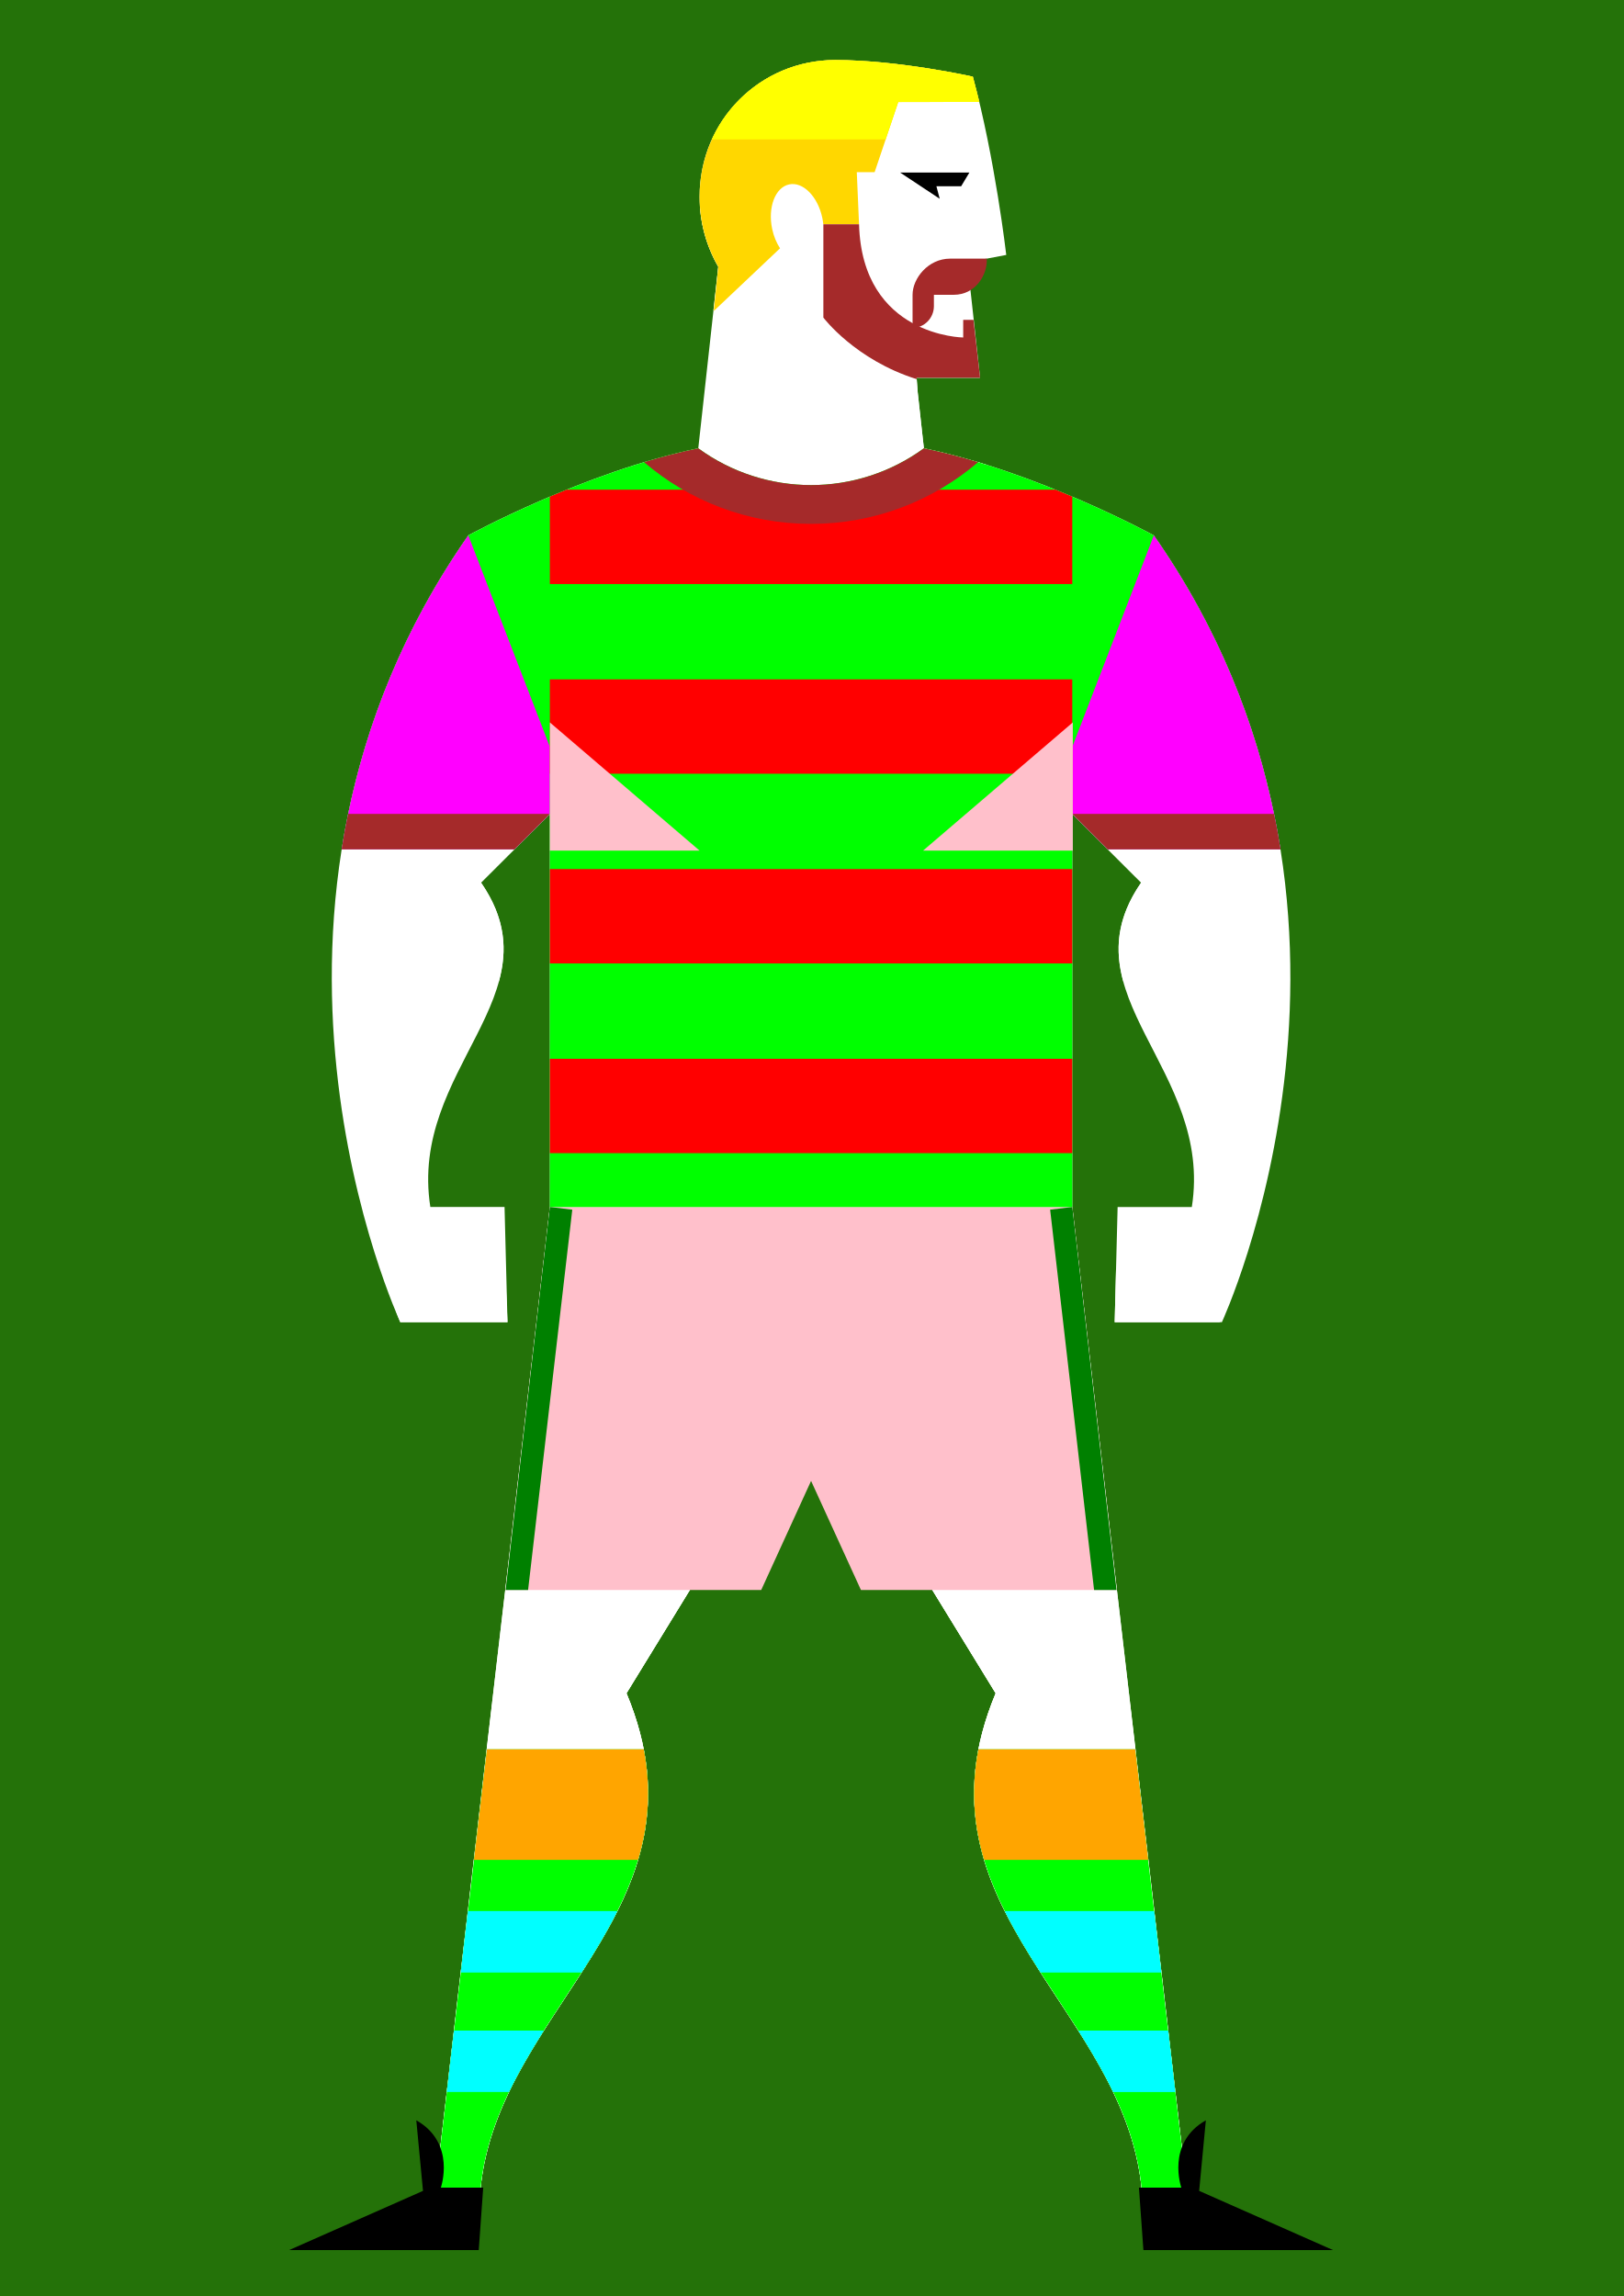
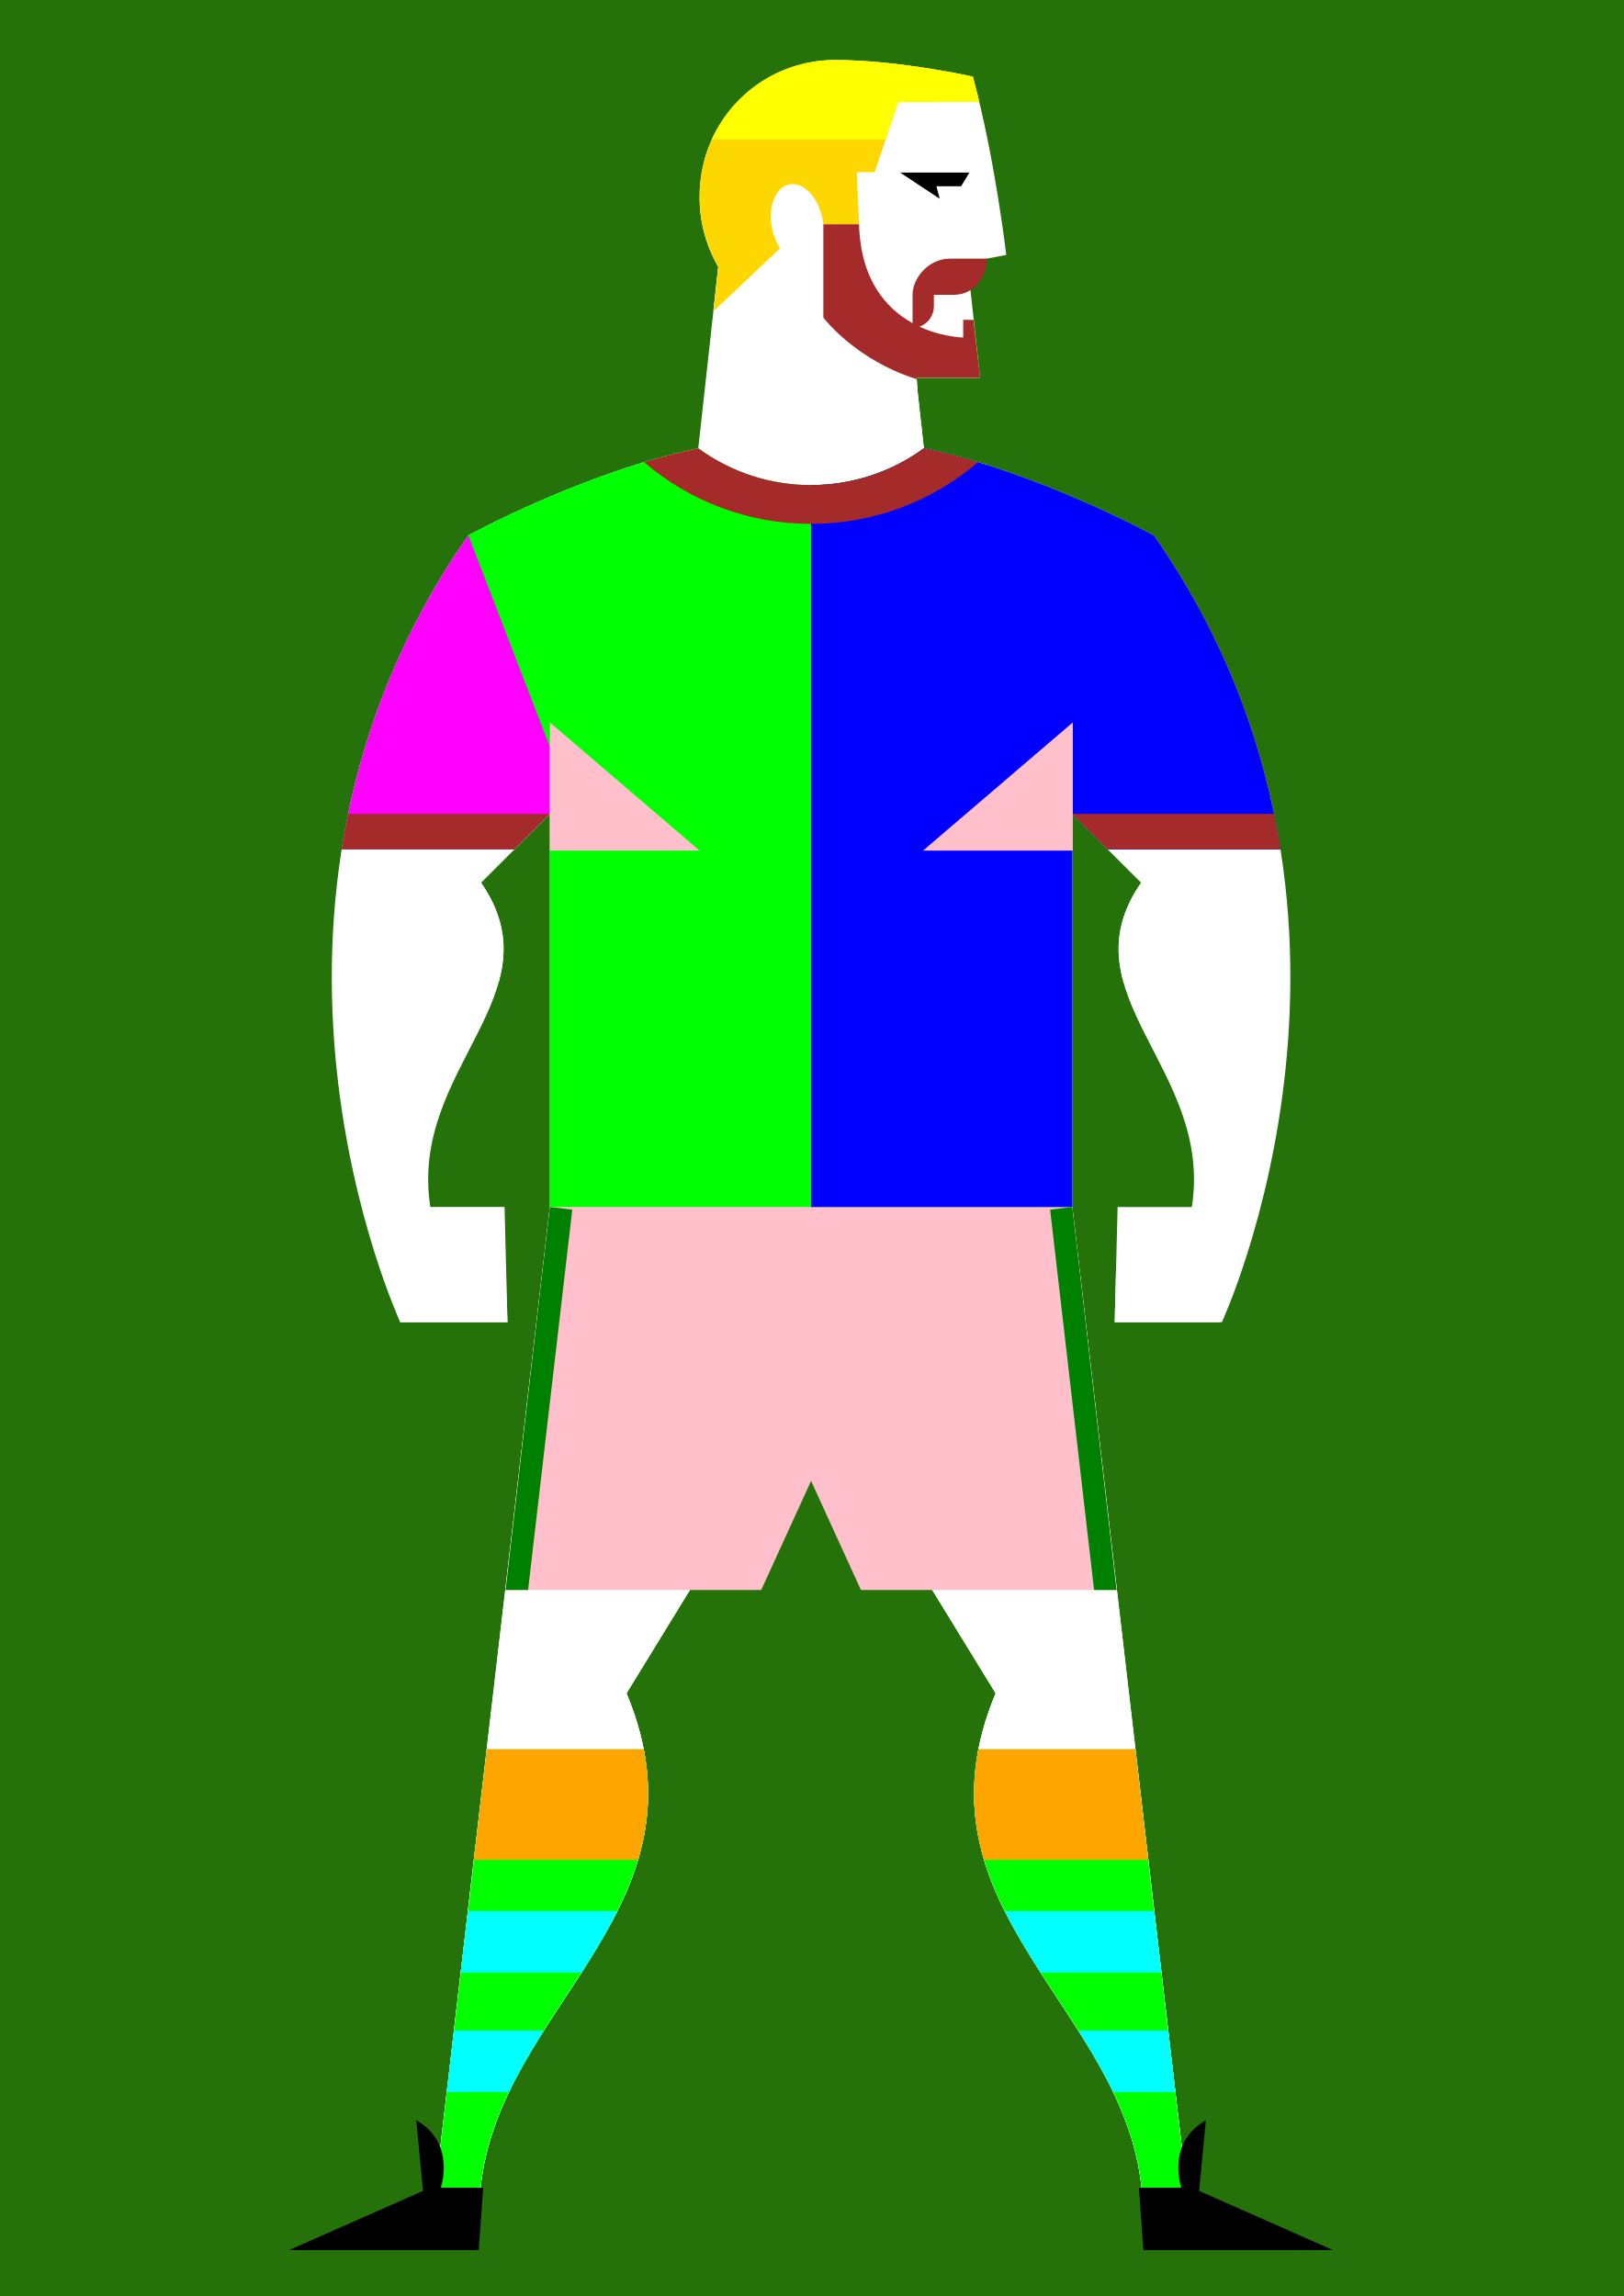
<svg xmlns="http://www.w3.org/2000/svg" version="1.1" x="0px" y="0px" viewBox="0 0 841.89 1190.55" style="enable-background:new 0 0 841.89 1190.55;" xml:space="preserve">
  <style type="text/css">
	.st0{fill:#247209;}
	
	.st3{fill:#C69C6D;}
	
	.st5{opacity:0.75;fill:#A67C52;}
</style>
  <switch>
    <g>
      <g id="Background">
        <path class="st0" d="M842.57-9.38H4.11c-6.6,0-12,5.4-12,12v1178.94c0,6.6,5.4,12,12,12h838.46c6.6,0,12-5.4,12-12V2.62     C854.57-3.98,849.17-9.38,842.57-9.38z" />
      </g>
      <g id="Body" fill="white">
        <path d="M598.2,277.61c0,0-60.36-33.06-119.22-45.15l-3.19-28.96l-0.58-7.66h32.91l-6.57-59.82l20.14-3.83     c0,0-5.79-50.14-17.32-92.45c0,0-38.47-8.62-71.31-8.62c-38.86,0-70.37,31.2-70.37,70.87c0,13.27,3.55,25.68,9.7,36.34     l-10.37,94.12c-58.86,12.09-119.22,45.15-119.22,45.15c-135.11,193.46-35.27,407.98-35.27,407.98h1.16h54.42l-1.53-59.72h-38.47     c-11.26-71.83,66.62-109.8,26.27-168.22l35.7-35.63v203.85l0,0h101.79h1.16h64.95h1.16h101.79l0,0V422.02l35.7,35.63     c-40.34,58.42,37.53,96.39,26.27,168.22h-38.47l-1.53,59.72h54.42h1.16C633.47,685.59,733.31,471.06,598.2,277.61z" />
        <line x1="370.1" y1="160.83" x2="370.1" y2="160.83" />
        <path d="M555.93,625.87H420.5H285.07l-59.73,512.71h23.46c6.57-96.98,123.14-147.71,76-260.57l95.7-156.03     l95.7,156.03c-47.14,112.85,69.43,163.59,76,260.57h23.46L555.93,625.87z" />
        <path d="M555.93,625.87H420.5H285.07l-59.73,512.71h23.46c6.57-96.98,123.14-147.71,76-260.57l95.7-156.03     l95.7,156.03c-47.14,112.85,69.43,163.59,76,260.57h23.46L555.93,625.87z" />
        <g>
          <path class="st2" d="M324.8,878.01L324.8,878.01l53.24-86.8l-30.72-7.94c0,0,1.88,77.57-63.8,77.57v22.98h-28.33l-29.84,254.75      h23.46c0.08-1.14,0.18-2.27,0.29-3.4C258.11,1040.41,371.38,989.54,324.8,878.01z" />
          <path class="st2" d="M585.82,883.83h-28.33v-22.98c-65.68,0-63.8-77.57-63.8-77.57l-30.72,7.94l53.24,86.8v0      c-46.58,111.52,66.69,162.39,75.71,257.16c0.11,1.13,0.22,2.27,0.29,3.4h23.46L585.82,883.83z" />
        </g>
        <path class="st4" d="M483.47,186.13c11.34-80.56-56.61-77.33-56.61-77.33v7.48v5.96v42.44L483.47,186.13z" />
        <ellipse transform="matrix(0.9798 -0.1997 0.1997 0.9798 -14.8126 84.8968)" cx="413.33" cy="115.86" rx="13.31" ry="20.66" />
        <path class="st2" d="M499.79,237.53c-0.22-0.06-0.44-0.12-0.66-0.18c-1.25-0.35-2.5-0.69-3.76-1.02     c-0.03-0.01-0.06-0.02-0.09-0.02c-1.19-0.31-2.38-0.62-3.57-0.92c-0.27-0.07-0.55-0.14-0.82-0.21c-1.23-0.31-2.46-0.61-3.69-0.9     c-0.03-0.01-0.06-0.01-0.1-0.02c-1.18-0.28-2.36-0.55-3.55-0.81c-0.3-0.07-0.61-0.14-0.91-0.2c-1.22-0.27-2.43-0.53-3.65-0.78     c0,0,0,0-0.01,0l-3.19-28.96l-0.58-7.66h32.62l-0.03-0.49l-80.94-30.69v-42.44c-0.72,7.15-4.17,12.72-9.28,13.84     c-7.18,1.57-14.91-6.21-17.25-17.37c-0.77-3.65-0.85-7.2-0.39-10.39h-36.97c0.94,10.89,4.26,21.07,9.42,30.02l-2.49,22.61     l0.3,0.19l97.13,94.42h45.1l-0.93-14.55c-1.23-0.39-2.47-0.77-3.71-1.14c-0.17-0.05-0.33-0.1-0.5-0.15     C504.8,238.96,502.3,238.23,499.79,237.53z" />
        <g>
          <path class="st2" d="M634.65,679.67c-27.15-3.95-43.11-14.96-56.03-21.81l-0.71,27.73h54.42      C632.32,685.59,633.19,683.54,634.65,679.67z" />
          <path class="st2" d="M207.53,685.59h55.58l-1.27-28.05c-12.77,6.82-29.06,18.12-56.64,22.13      C206.65,683.54,207.53,685.59,207.53,685.59z" />
        </g>
        <g>
          <path class="st2" d="M285.07,422.95l0.35-0.93v-34.77c-0.37,11.99-5.96,60.97-72.13,71.31l45.32,50.46      c4.48-16.19,3.66-32.71-9.23-51.37l35.7-35.63V422.95z" />
          <path class="st2" d="M555.58,387.25v34.77l0.35,0.93v-0.93l35.7,35.63c-12.88,18.66-13.7,35.18-9.23,51.37l45.32-50.46      C561.54,448.22,555.95,399.25,555.58,387.25z" />
          <path class="st2" d="M555.58,387.25v-2.66C555.58,384.6,555.53,385.55,555.58,387.25z" />
          <path class="st2" d="M285.42,384.6v2.66C285.47,385.55,285.42,384.6,285.42,384.6z" />
        </g>
      </g>
      <g id="Hair_Bottom_Layer" opacity="1" fill="gold">
        <path d="M370.08,161.08l0.12,0.05l34.21-32.38c-1.83-2.79-3.28-6.21-4.09-10.05c-2.35-11.17,1.58-21.49,8.76-23.07     c7.18-1.57,14.91,6.21,17.25,17.37c0.23,1.1,0.38,2.19,0.5,3.27l0.03,0h18.5l-1.16-27.01h9.25L465.7,52.9l42.08-0.06     c-0.36-1.45-1.88-7.28-2.25-8.71c-0.01-0.03-0.01-0.05-0.02-0.08c-0.37-1.44-0.76-2.88-1.14-4.3c0,0-38.47-8.62-71.31-8.62     c-38.86,0-70.37,31.2-70.37,70.87c0,13.27,3.55,25.68,9.7,36.34L370.08,161.08z" />
      </g>
      <g id="Hair_Top_Layer" opacity="1" fill="yellow">
        <path d="M428.88,31.25c-0.82,0.05-1.63,0.11-2.44,0.18c-0.29,0.03-0.57,0.05-0.86,0.08     c-0.5,0.05-0.98,0.12-1.48,0.19c-0.55,0.07-1.1,0.13-1.64,0.21c-0.2,0.03-0.39,0.07-0.59,0.1c-0.85,0.13-1.69,0.28-2.52,0.45     c-0.33,0.07-0.67,0.13-1,0.2c-0.76,0.16-1.52,0.34-2.28,0.52c-0.27,0.07-0.54,0.13-0.81,0.2c-0.96,0.25-1.92,0.52-2.87,0.81     c-0.32,0.1-0.63,0.2-0.95,0.3c-0.66,0.21-1.32,0.43-1.98,0.67c-0.37,0.13-0.74,0.26-1.11,0.4c-0.58,0.22-1.16,0.45-1.74,0.68     c-0.09,0.03-0.17,0.07-0.26,0.1c-0.36,0.15-0.72,0.29-1.07,0.44c-0.74,0.32-1.46,0.65-2.19,0.99c-0.04,0.02-0.08,0.04-0.13,0.06     c-0.41,0.19-0.81,0.39-1.21,0.59c-0.24,0.12-0.47,0.24-0.71,0.36c-0.25,0.13-0.51,0.26-0.76,0.39c-0.42,0.22-0.85,0.44-1.26,0.67     c-0.51,0.28-1,0.57-1.5,0.86c-0.7,0.41-1.39,0.83-2.07,1.26c-0.39,0.24-0.77,0.49-1.15,0.74c-0.47,0.31-0.94,0.63-1.4,0.95     c-0.32,0.22-0.63,0.45-0.95,0.67c-0.83,0.6-1.65,1.22-2.45,1.85c-0.01,0.01-0.03,0.02-0.04,0.03c-0.8,0.64-1.6,1.29-2.37,1.96     c-0.2,0.17-0.4,0.34-0.6,0.52c-0.51,0.45-1.01,0.9-1.5,1.37c-0.03,0.03-0.06,0.06-0.1,0.09c-0.11,0.11-0.23,0.22-0.34,0.32     c-1.63,1.56-3.19,3.19-4.67,4.9c-0.03,0.03-0.05,0.06-0.08,0.1c-0.06,0.07-0.12,0.14-0.18,0.21c-2.09,2.45-4.02,5.04-5.77,7.77     c-0.03,0.04-0.05,0.08-0.08,0.12c-1.77,2.78-3.36,5.69-4.73,8.73v0l0,0h90.1l6.52-19.38l41.97-0.06     c-1.05-4.42-2.14-8.82-3.31-13.09c0,0-38.47-8.62-71.31-8.62c-1.09,0-2.17,0.03-3.24,0.08C429.5,31.21,429.19,31.23,428.88,31.25     z" />
      </g>
      <g id="Eye" opacity="1" fill="black">
        <polygon points="466.67,89.47 502.58,89.47 498.3,96.59 485.48,96.59 487.19,103.07    " />
      </g>
      <g id="Beard" opacity="1" fill="brown">
        <path d="M475.21,195.84h32.91l-3.43-29.99h-5.32V175c0,0-52.41-0.5-54-58.72h-18.5v48.39c0,0,16.46,21.93,48.4,31.93     L475.21,195.84z" />
      </g>
      <g id="Moustache" opacity="1" fill="brown">
        <path d="M511.61,134.11h-19c-11.42,0-19.5,10.25-19.5,18.76v0V170l0,0c6.11,0,11.07-5.06,11.07-11.3v-5.84h10.29     C505.78,152.87,511.99,142.53,511.61,134.11z" />
      </g>
      <g id="Socks" opacity="1" fill="lime">
        <g>
          <path d="M225.34,1138.58h23.46c5.98-88.24,103.01-138.21,84.93-231.51h-81.27L225.34,1138.58z" />
          <path d="M615.66,1138.58l-27.12-231.51h-81.27c-18.08,93.31,78.96,143.27,84.93,231.51H615.66z" />
        </g>
      </g>
      <g id="Upper_Sock" opacity="1" fill="orange">
        <g>
          <path d="M252.46,907.07l-6.71,57.33h85.04c5.24-17.54,7.01-36.34,2.95-57.33H252.46z" />
          <path d="M588.54,907.07h-81.27c-4.07,21-2.3,39.79,2.95,57.33h85.04L588.54,907.07z" />
        </g>
      </g>
      <g id="Sock_Stripes" opacity="1" fill="cyan">
        <g>
          <path d="M242.63,990.95l-3.73,31.87h62.61c6.72-10.46,13.14-20.99,18.57-31.87H242.63z" />
          <path d="M263.89,1084.78c5.27-10.97,11.5-21.51,18.06-31.87h-46.57l-3.73,31.87H263.89z" />
          <path d="M605.62,1052.92h-46.57c6.56,10.36,12.79,20.9,18.06,31.87h32.25L605.62,1052.92z" />
          <path d="M520.92,990.95c5.43,10.87,11.85,21.41,18.57,31.87h62.61l-3.73-31.87H520.92z" />
        </g>
      </g>
      <g id="Boots" opacity="1" fill="black">
        <g>
          <path d="M215.83,1099.45c20.81,11.8,12.72,34.9,12.72,34.9h21.97l-2.31,32.38h-98.29l69.38-30.69L215.83,1099.45z" />
          <path d="M625.17,1099.45c-20.81,11.8-12.72,34.9-12.72,34.9h-21.97l2.31,32.38h98.29l-69.38-30.69L625.17,1099.45z" />
        </g>
      </g>
      <g id="Shorts" opacity="1" fill="pink">
        <polygon points="555.93,625.87 420.5,625.87 285.07,625.87 262.13,824.46 394.65,824.46 420.5,767.89 446.35,824.46     578.87,824.46    " />
      </g>
      <g id="Go_Faster_Stripe_Shorts" opacity="1" fill="green">
        <g>
          <polygon points="578.87,824.45 555.93,625.87 555.93,625.87 544.44,627.25 567.22,824.46 578.86,824.46     " />
          <polygon points="262.13,824.45 262.14,824.46 273.78,824.46 296.7,627.26 285.22,625.87 285.07,625.87     " />
        </g>
      </g>
      <g id="Short_Sleeve" opacity="1" fill="lime">
        <path d="M574.32,440.38h89.53c-8.3-52.44-27.7-108.44-65.65-162.77c0,0-60.36-33.06-119.22-45.15l0,0     c-34.84,25.43-82.12,25.43-116.96,0l0,0c-58.86,12.09-119.22,45.15-119.22,45.15c-37.95,54.34-57.35,110.33-65.65,162.77h89.53     l18.39-18.36v203.85h101.79h1.16h64.95h1.16h101.79V422.02L574.32,440.38z" />
      </g>
      <g id="Long_Sleeve" opacity="0" fill="lime">
        <path d="M591.62,457.65c-40.34,58.42,37.53,96.39,26.27,168.22h35.68c19.96-77.29,35.9-217.58-55.37-348.26     c0,0-60.36-33.06-119.22-45.15l0,0c-34.84,25.43-82.12,25.43-116.96,0l0,0c-58.86,12.09-119.22,45.15-119.22,45.15     c-91.27,130.68-75.32,270.98-55.37,348.26h35.68c-11.26-71.83,66.62-109.8,26.27-168.22l35.7-35.63v203.85h101.79h1.16h64.95     h1.16h101.79V422.02L591.62,457.65z" />
      </g>
      <g id="LongSleeve" opacity="0" fill="lime">
        <g>
          <path d="M187.43,625.87h35.68c-11.26-71.83,66.62-109.8,26.27-168.22l35.7-35.63v-34.77L242.8,277.61      C151.53,408.29,167.47,548.58,187.43,625.87z" />
          <path d="M653.57,625.87h-35.68c11.26-71.83-66.62-109.8-26.27-168.22l-35.7-35.63v-34.77l42.28-109.65      C689.47,408.29,673.53,548.58,653.57,625.87z" />
        </g>
      </g>
      <g id="ShortSleeve" opacity="1" fill="fuchsia">
        <g>
          <path d="M285.07,387.25L242.8,277.61c-37.95,54.34-57.35,110.33-65.65,162.77h89.53l18.39-18.36V387.25z" />
          <path d="M555.93,387.25v34.77l18.39,18.36h89.53c-8.3-52.44-27.7-108.44-65.65-162.77L555.93,387.25z" />
        </g>
      </g>
-       <g id="Hoops_Long_Sleeve" opacity="1" fill="red">
+       <g id="Hoops_Long_Sleeve" opacity="0" fill="red">
        <g>
          <rect x="285.07" y="450.65" width="270.85" height="48.92" />
          <rect x="285.07" y="352.28" width="270.85" height="48.92" />
          <path class="st14" d="M285.07,302.83h270.85v-45.3c-2.82-1.2-5.73-2.41-8.73-3.62H391.4h-97.6c-3,1.22-5.91,2.43-8.73,3.62      V302.83z" />
          <rect x="285.07" y="549.02" width="270.85" height="48.92" />
        </g>
      </g>
      <g id="Hoops_Short_Sleeve" opacity="0" fill="red">
        <g>
          <rect x="285.07" y="450.65" width="270.85" height="48.92" />
          <rect x="285.07" y="352.28" width="270.85" height="48.92" />
          <path class="st15" d="M285.07,302.83h270.85v-45.3c-2.82-1.2-5.73-2.41-8.73-3.62H293.8c-3,1.22-5.91,2.43-8.73,3.62V302.83z" />
          <rect x="285.07" y="549.02" width="270.85" height="48.92" />
        </g>
      </g>
      <g id="Stripe" opacity="0" fill="pink">
        <g>
          <path class="st16" d="M393.7,247.85v378.02h53.59V247.85C429.78,252.76,411.22,252.76,393.7,247.85z" />
          <path class="st16" d="M502.19,625.87h53.59v-368.4c-15.61-6.63-34.23-13.71-53.59-19.26V625.87z" />
          <path class="st16" d="M338.81,238.21c-19.36,5.55-37.99,12.63-53.59,19.26v368.4h53.59V238.21z" />
        </g>
      </g>
      <g id="Boca_Stripe" opacity="0" fill="blue">
        <rect x="285.07" y="380.19" width="270.85" height="83.21" />
      </g>
      <g id="Rovers_Shirt_Panel_Long_Sleeve" opacity="0" fill="blue">
        <path d="M598.2,277.61c0,0-60.36-33.06-119.22-45.15l0,0c-17.42,12.72-37.95,19.07-58.48,19.07v42.5v331.84h32.48     h1.16h101.79V422.02l0,0v0l35.7,35.63c-8.83,12.78-11.99,24.58-11.68,35.97c0.05,1.63,0.16,3.25,0.34,4.86     c0.18,1.61,0.43,3.22,0.73,4.82c0.15,0.8,0.32,1.6,0.5,2.4c1.27,5.59,3.21,11.12,5.56,16.67c1.68,3.97,3.56,7.94,5.56,11.95     c0.8,1.6,1.61,3.22,2.44,4.83c0.41,0.81,0.83,1.62,1.25,2.43c2.09,4.06,4.23,8.18,6.32,12.37c0.42,0.84,0.83,1.68,1.25,2.52     c2.89,5.91,5.65,11.99,7.99,18.3c3.69,9.91,6.37,20.4,7,31.74c0.17,3.09,0.19,6.25,0.03,9.47c-0.16,3.22-0.49,6.52-1.02,9.88     h35.68C673.53,548.58,689.47,408.29,598.2,277.61z" />
      </g>
-       <g id="Rovers_Shirt_Panel_Short_Sleeve" opacity="0" fill="blue">
+       <g id="Rovers_Shirt_Panel_Short_Sleeve" opacity="1" fill="blue">
        <path class="st19" d="M663.85,440.38c-8.3-52.44-27.7-108.44-65.65-162.77c0,0-60.36-33.06-119.22-45.15l0,0     c-17.42,12.72-37.95,19.07-58.48,19.07v42.5v331.84h32.48h1.16h101.79V422.02l0,0v0l18.39,18.36h21.61H663.85z" />
      </g>
      <g id="Pinstripe" opacity="0" fill="gray">
        <g>
          <path d="M362.02,232.46L362.02,232.46c-1.15,0.24-2.3,0.48-3.45,0.73v392.68h15.61V240.04      C370,237.82,365.93,235.31,362.02,232.46z" />
          <path d="M303.94,249.92v375.95h15.61v-381.6C314.21,246.1,308.99,248,303.94,249.92z" />
          <path d="M522.48,244.62v381.25h15.61V250.31C533.05,248.38,527.83,246.47,522.48,244.62z" />
          <path d="M478.98,232.46L478.98,232.46c-3.59,2.62-7.31,4.95-11.14,7.03v386.38h15.61V233.42      C481.96,233.09,480.47,232.76,478.98,232.46z" />
          <path d="M413.21,251.26v374.61h15.61v-374.7C423.63,251.61,418.41,251.64,413.21,251.26z" />
        </g>
      </g>
      <g id="Villa_style_LS" opacity="0" fill="teal">
        <path d="M515.89,242.42c44.75,14.62,82.31,35.19,82.31,35.19c91.27,130.68,75.32,270.98,55.37,348.26h-35.68     c11.26-71.83-66.62-109.8-26.27-168.22l-35.7-35.63v203.85h-40.03V242.42z M325.11,625.87V242.42     c-44.75,14.62-82.31,35.19-82.31,35.19c-91.27,130.68-75.32,270.98-55.37,348.26h35.68c-11.26-71.83,66.62-109.8,26.27-168.22     l35.7-35.63v203.85H325.11z" />
      </g>
      <g id="Villa_Style_SS" opacity="0" fill="magenta">
        <g>
          <path class="st21" d="M246.6,275.59c-0.02,0.01-0.05,0.03-0.07,0.04c-0.78,0.41-1.45,0.76-1.99,1.05      c-0.02,0.01-0.04,0.02-0.05,0.03c-0.26,0.14-0.49,0.26-0.69,0.37c-0.03,0.01-0.05,0.03-0.07,0.04c-0.18,0.1-0.35,0.19-0.48,0.26      c0,0-0.01,0-0.01,0c-0.14,0.08-0.24,0.13-0.32,0.17c-0.01,0-0.01,0.01-0.02,0.01c-0.05,0.03-0.09,0.05-0.09,0.05      c-1.32,1.89-2.61,3.78-3.89,5.68c-0.41,0.61-0.81,1.22-1.22,1.83c-0.86,1.29-1.72,2.59-2.56,3.89      c-0.46,0.71-0.91,1.42-1.37,2.13c-0.78,1.22-1.55,2.44-2.32,3.66c-0.45,0.72-0.89,1.43-1.33,2.15      c-0.79,1.28-1.56,2.56-2.33,3.84c-0.38,0.63-0.77,1.27-1.14,1.9c-1.1,1.86-2.19,3.72-3.25,5.58c-0.15,0.27-0.3,0.54-0.45,0.81      c-0.93,1.65-1.85,3.29-2.76,4.94c-0.39,0.71-0.77,1.42-1.15,2.13c-0.64,1.19-1.28,2.38-1.91,3.58c-0.42,0.8-0.84,1.6-1.25,2.4      c-0.58,1.11-1.14,2.22-1.71,3.33c-0.42,0.82-0.83,1.65-1.24,2.47c-0.56,1.13-1.11,2.26-1.66,3.39      c-0.38,0.78-0.77,1.57-1.14,2.35c-0.7,1.46-1.37,2.92-2.05,4.38c-0.49,1.06-0.97,2.12-1.45,3.18c-0.53,1.17-1.05,2.34-1.56,3.5      c-0.41,0.93-0.8,1.85-1.2,2.78c-0.41,0.95-0.82,1.91-1.22,2.86c-0.41,0.98-0.82,1.97-1.22,2.95c-0.36,0.89-0.72,1.77-1.08,2.66      c-0.41,1.02-0.82,2.04-1.21,3.06c-0.32,0.82-0.64,1.65-0.95,2.47c-0.41,1.07-0.82,2.14-1.22,3.21c-0.2,0.53-0.39,1.06-0.58,1.59      c-0.9,2.45-1.77,4.9-2.62,7.35c-0.19,0.54-0.38,1.08-0.56,1.61c-0.41,1.22-0.82,2.44-1.22,3.65c-0.2,0.62-0.41,1.24-0.61,1.86      c-0.4,1.23-0.78,2.45-1.17,3.67c-0.18,0.57-0.36,1.15-0.53,1.72c-0.39,1.28-0.78,2.56-1.16,3.84c-0.12,0.41-0.24,0.82-0.36,1.23      c-1.84,6.29-3.5,12.55-4.98,18.78c-0.06,0.26-0.13,0.53-0.19,0.79c-0.35,1.47-0.69,2.94-1.02,4.4c-0.06,0.25-0.11,0.5-0.17,0.75      c-1.83,8.2-3.36,16.34-4.64,24.4c0,0,0,0,0,0.01h89.53l18.39-18.36v203.85h40.03V242.42      C288.79,254.28,257.2,270.07,246.6,275.59z" />
          <path class="st21" d="M663.85,440.38C663.85,440.38,663.85,440.38,663.85,440.38c-1.28-8.06-2.81-16.2-4.64-24.4      c-0.06-0.25-0.11-0.5-0.17-0.75c-0.33-1.47-0.67-2.93-1.02-4.4c-0.06-0.26-0.13-0.53-0.19-0.79      c-1.49-6.23-3.15-12.49-4.98-18.78c-0.12-0.41-0.24-0.82-0.36-1.23c-0.38-1.28-0.77-2.56-1.16-3.84      c-0.18-0.57-0.35-1.15-0.53-1.72c-0.38-1.22-0.77-2.45-1.17-3.67c-0.2-0.62-0.41-1.24-0.61-1.86c-0.4-1.22-0.8-2.43-1.22-3.65      c-0.18-0.54-0.37-1.08-0.56-1.61c-0.84-2.45-1.72-4.9-2.62-7.35c-0.2-0.53-0.38-1.06-0.58-1.59c-0.4-1.07-0.81-2.14-1.22-3.21      c-0.32-0.82-0.63-1.65-0.95-2.47c-0.4-1.02-0.81-2.04-1.21-3.06c-0.36-0.89-0.71-1.77-1.08-2.66c-0.4-0.98-0.81-1.97-1.22-2.95      c-0.4-0.95-0.81-1.9-1.22-2.86c-0.4-0.93-0.79-1.85-1.2-2.78c-0.51-1.17-1.04-2.34-1.56-3.5c-0.48-1.06-0.96-2.12-1.45-3.18      c-0.67-1.46-1.35-2.92-2.05-4.38c-0.37-0.78-0.76-1.57-1.14-2.35c-0.55-1.13-1.1-2.26-1.66-3.39c-0.41-0.82-0.83-1.65-1.24-2.47      c-0.56-1.11-1.13-2.22-1.71-3.33c-0.42-0.8-0.83-1.6-1.25-2.4c-0.63-1.19-1.27-2.38-1.91-3.58c-0.38-0.71-0.76-1.42-1.15-2.13      c-0.9-1.65-1.82-3.29-2.76-4.94c-0.15-0.27-0.3-0.54-0.45-0.81c-1.06-1.86-2.15-3.72-3.25-5.58c-0.38-0.63-0.76-1.27-1.14-1.9      c-0.77-1.28-1.54-2.56-2.33-3.84c-0.44-0.72-0.89-1.43-1.33-2.15c-0.76-1.22-1.53-2.44-2.32-3.66      c-0.45-0.71-0.91-1.42-1.37-2.13c-0.84-1.3-1.7-2.59-2.56-3.89c-0.41-0.61-0.81-1.22-1.22-1.83c-1.28-1.89-2.57-3.79-3.89-5.68      c0,0-0.04-0.02-0.09-0.05c-0.01,0-0.01-0.01-0.02-0.01c-0.07-0.04-0.18-0.1-0.32-0.17c0,0-0.01,0-0.01,0      c-0.13-0.07-0.29-0.16-0.48-0.26c-0.02-0.01-0.05-0.02-0.07-0.04c-0.2-0.11-0.43-0.23-0.69-0.37c-0.02-0.01-0.04-0.02-0.05-0.03      c-0.54-0.29-1.21-0.64-1.99-1.05c-0.02-0.01-0.05-0.03-0.07-0.04c-10.61-5.53-42.19-21.31-78.51-33.18v383.46h40.03V422.02      l18.39,18.36H663.85z" />
        </g>
      </g>
      <g id="Sash" opacity="0" fill="green">
        <path d="M598.1,277.55c-2.1-1.14-40.84-22.07-85.94-36.33L285.07,483.73v128.11L598.1,277.55z" />
      </g>
      <g id="Chevron" opacity="0" fill="white">
        <path d="M489.44,375.64l101.71-101.71c-13.74-7-45.93-22.51-81.69-33.55l-88.96,88.96l-88.96-88.96     c-35.77,11.03-67.95,26.55-81.69,33.55l101.71,101.71l68.94,68.94L489.44,375.64z" />
      </g>
      <g id="ShortSleeve_cuff" opacity="1" fill="brown">
        <g>
          <path d="M180.5,422.02c-1.27,6.16-2.39,12.29-3.35,18.36h89.53l18.39-18.36H180.5z" />
          <path d="M663.85,440.38c-0.96-6.07-2.08-12.2-3.35-18.36H555.93l18.39,18.36H663.85z" />
        </g>
      </g>
      <g id="Cuff" opacity="0" fill="brown">
        <g>
          <path d="M616.69,590.86c2.4,10.82,3.18,22.39,1.2,35.01h35.68c2.73-10.55,5.37-22.29,7.69-35.01H616.69z" />
          <path d="M179.74,590.86c2.31,12.72,4.96,24.46,7.69,35.01h35.68c-1.98-12.62-1.2-24.19,1.2-35.01H179.74z" />
        </g>
      </g>
      <g id="Neckline" opacity="1" fill="brown">
        <path d="M420.5,271.65c33.06,0,63.31-12.05,86.59-32c-9.24-2.79-18.7-5.26-28.11-7.19l0,0     c-34.84,25.43-82.12,25.43-116.96,0l0,0c-9.42,1.93-18.87,4.41-28.11,7.19C357.19,259.6,387.44,271.65,420.5,271.65z" />
      </g>
      <g id="Pectoral_Shadow" opacity="1" fill="pink">
        <g>
          <polygon points="285.07,374.6 285.07,441.07 362.7,441.07" />
          <polygon points="556.19,374.6 556.19,441.07 478.56,441.07" />
        </g>
      </g>
    </g>
  </switch>
</svg>
